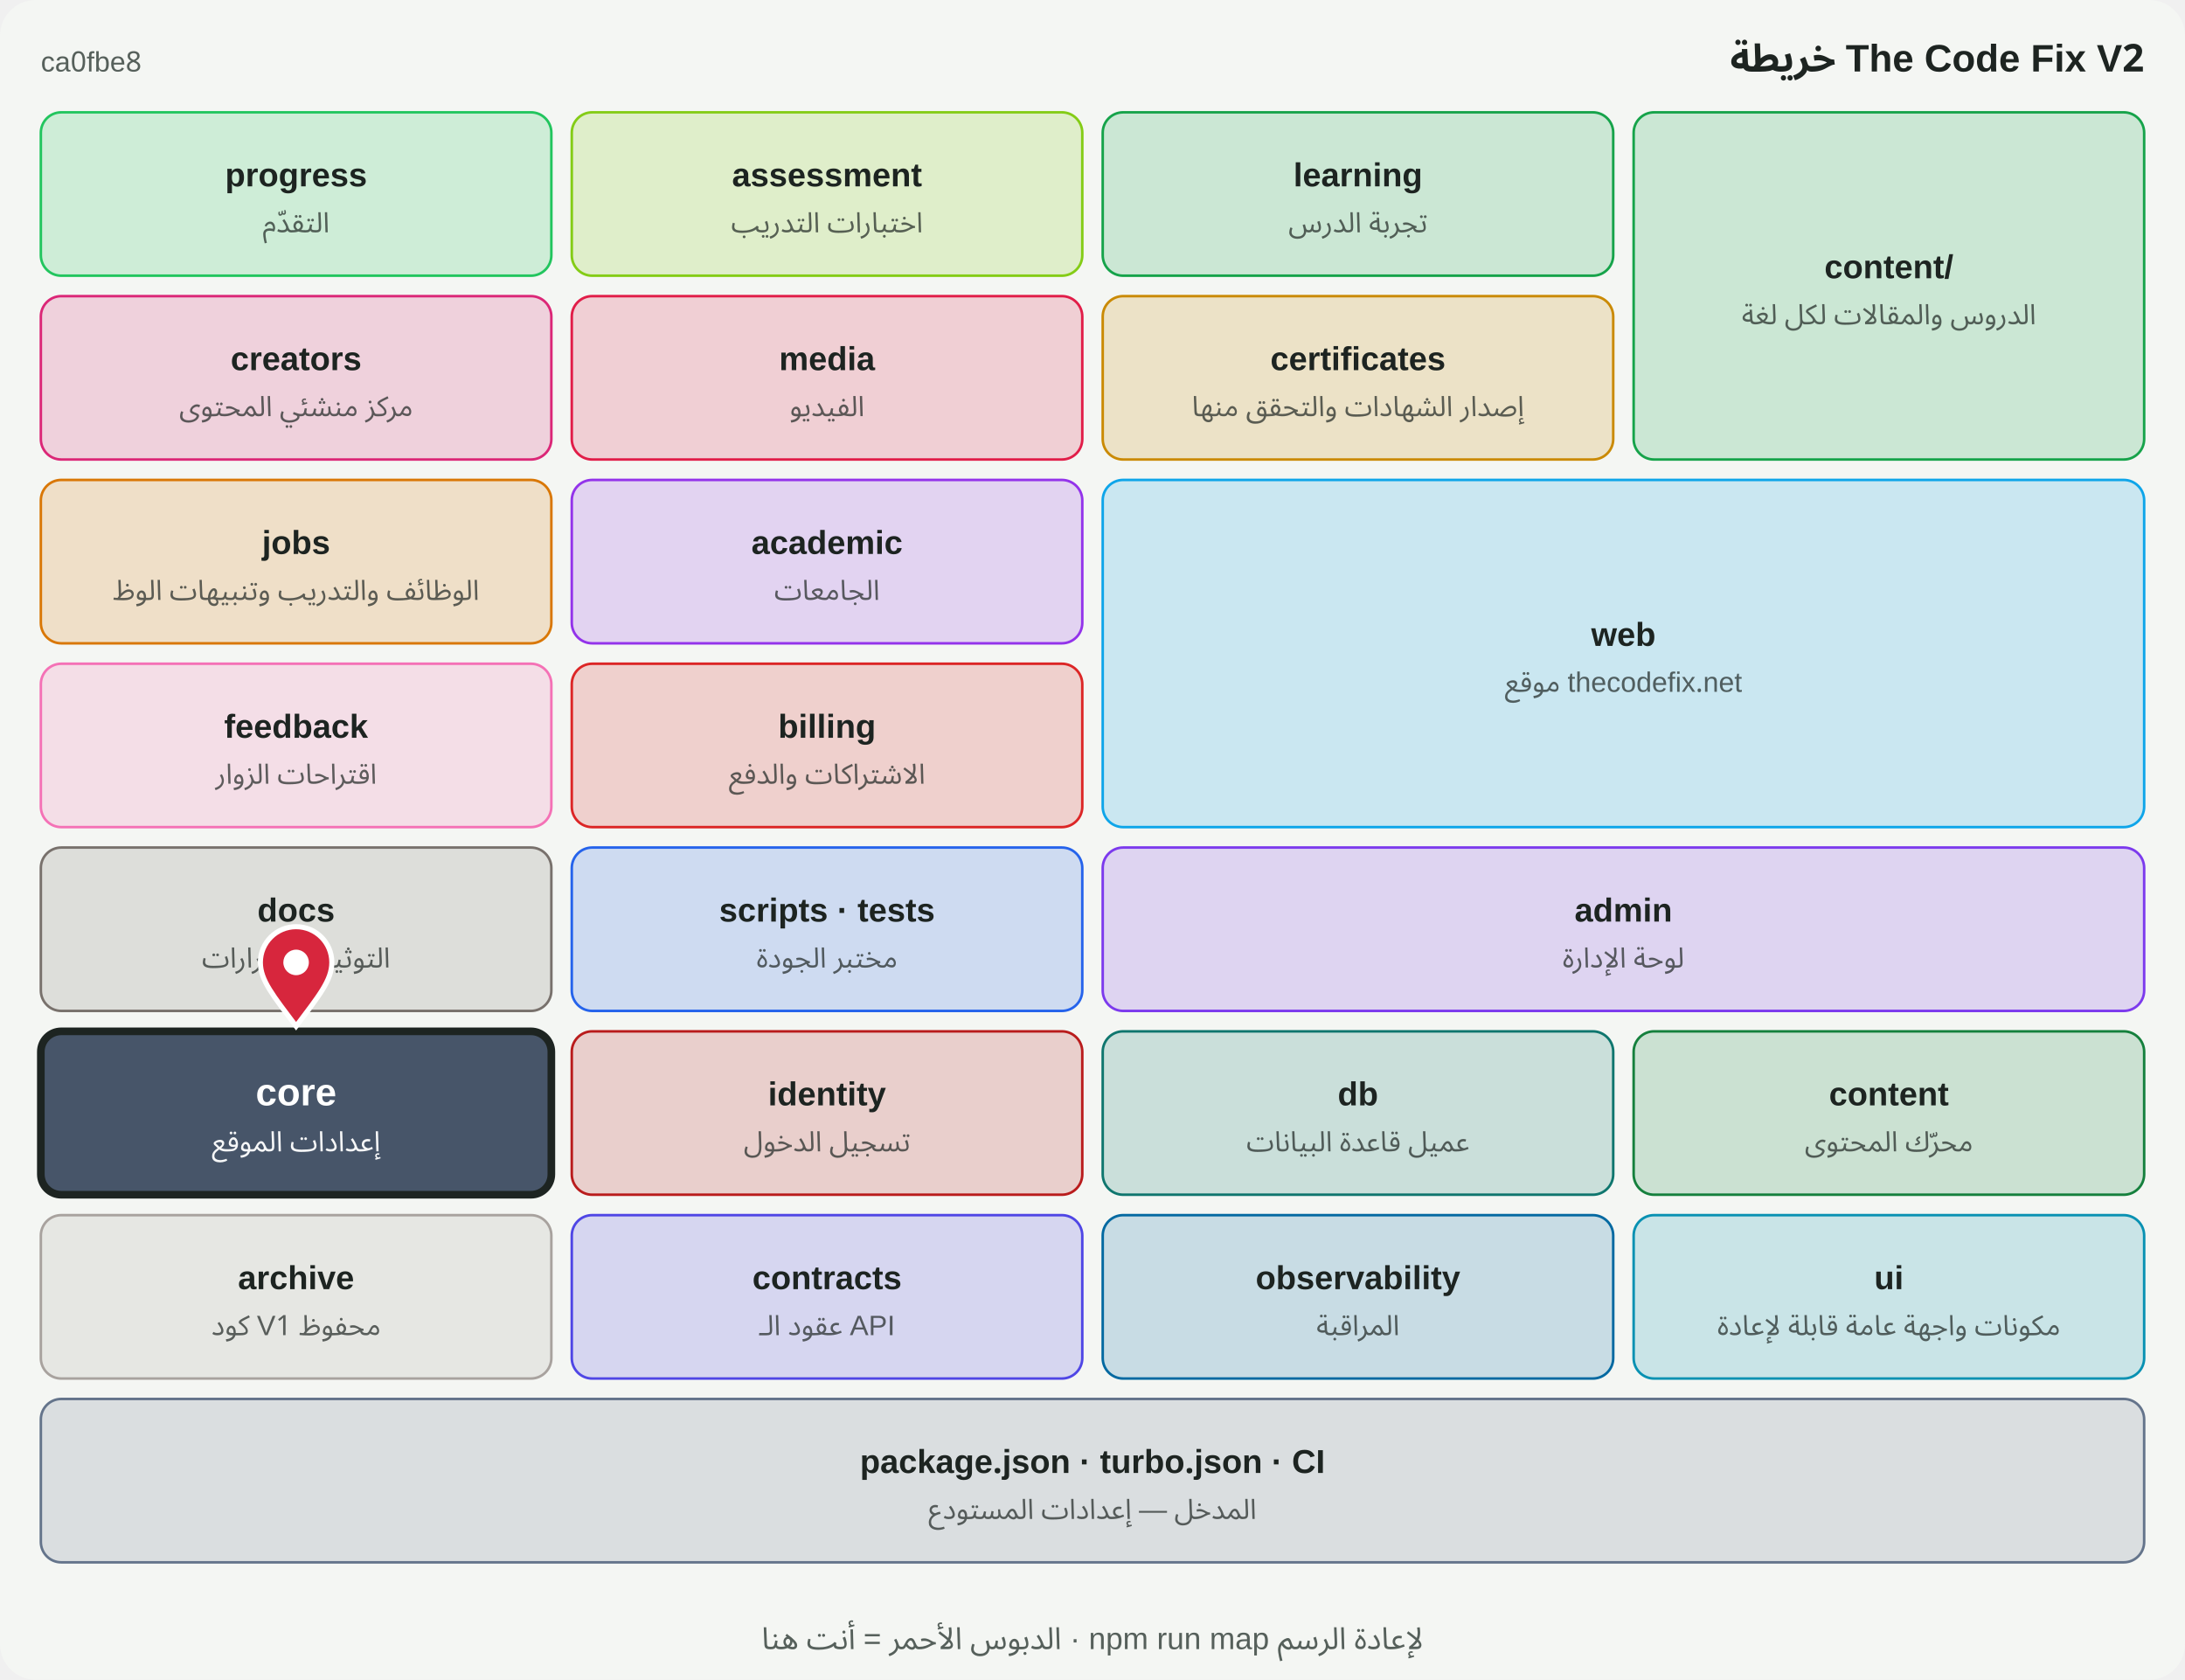
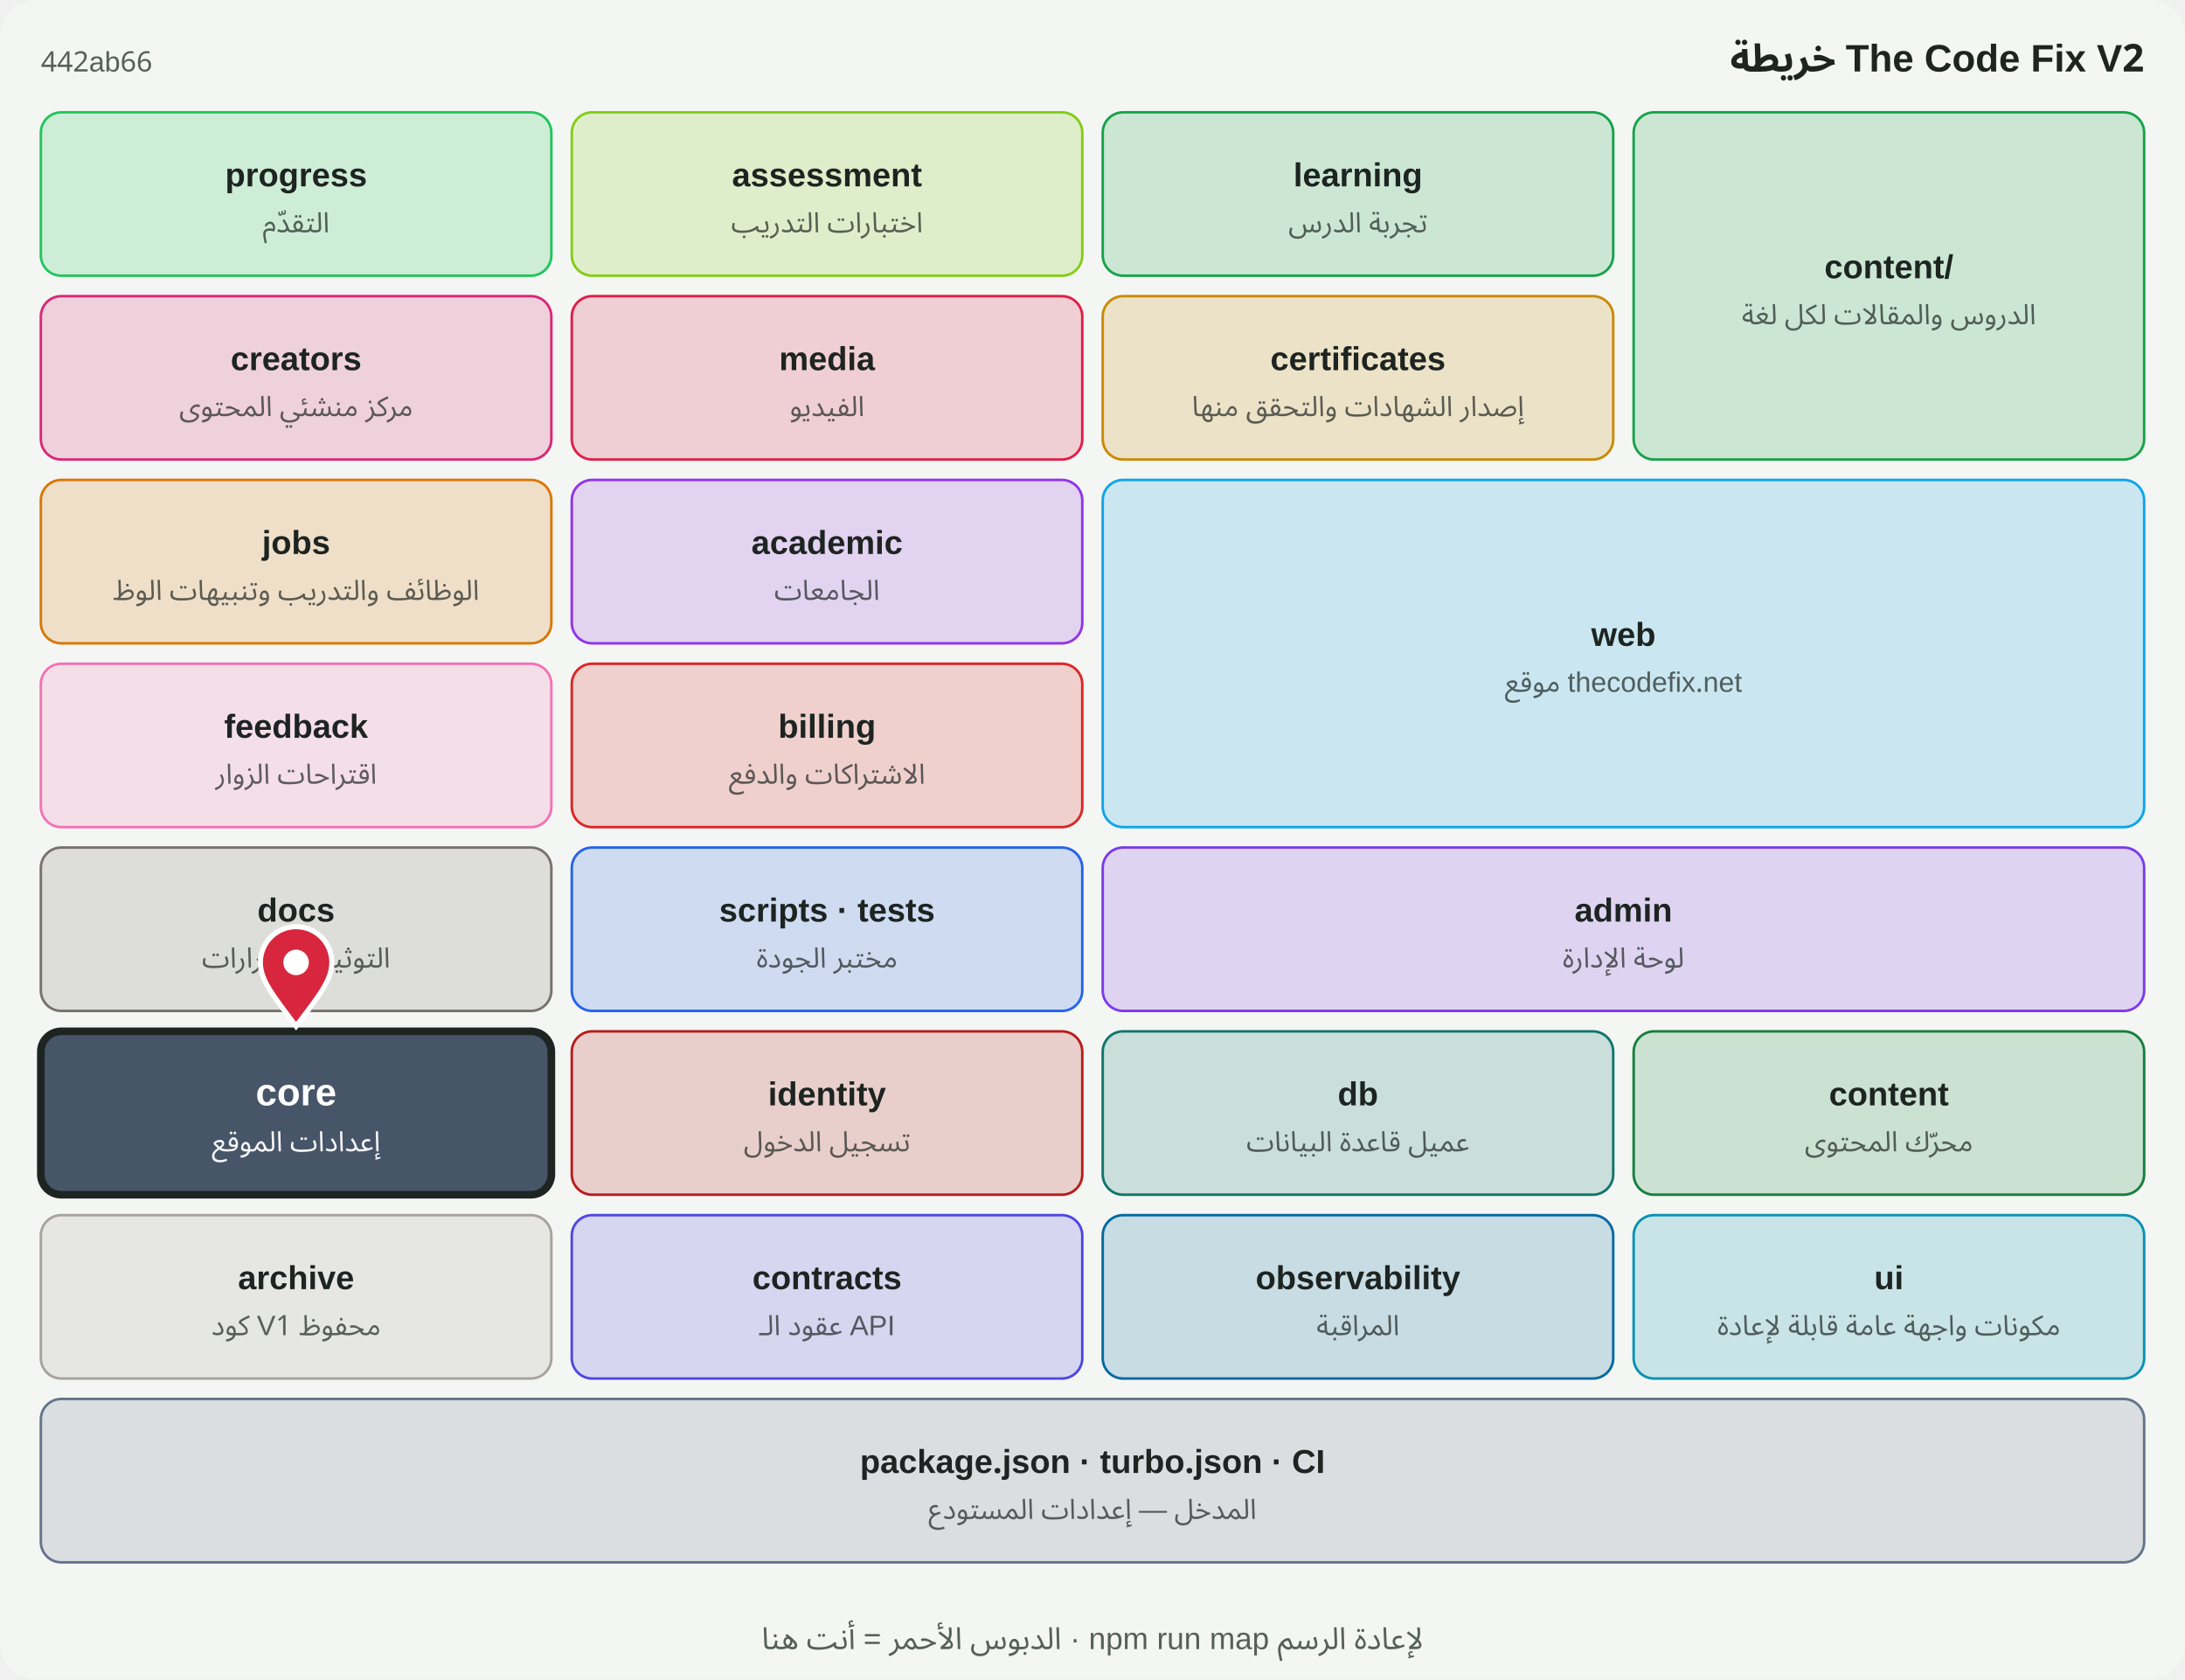
<svg xmlns="http://www.w3.org/2000/svg" viewBox="0 0 856 658" width="856" height="658" font-family="'Segoe UI', Tahoma, 'Noto Sans Arabic', Arial, sans-serif" role="img" aria-label="خريطة مشروع The Code Fix — إعدادات الموقع (@tcf/core)">
  <rect width="856" height="658" rx="14" fill="#f4f6f3" />
  <text x="840" y="28" text-anchor="end" font-size="15" font-weight="700" fill="#1d2421">خريطة The Code Fix V2</text>
-   <text x="16" y="28" font-size="11" fill="#56605b">ca0fbe8</text>
+   <text x="16" y="28" font-size="11" fill="#56605b">442ab66</text>
  <g>
    <rect x="640" y="44" width="200" height="136" rx="8" fill="#16a34a" fill-opacity="0.18" stroke="#16a34a" stroke-width="1" />
    <text x="740" y="109" text-anchor="middle" font-size="13" font-weight="600" fill="#1d2421">content/</text>
    <text x="740" y="127" text-anchor="middle" font-size="11" fill="#1d2421" fill-opacity="0.7">الدروس والمقالات لكل لغة</text>
  </g>
  <g>
    <rect x="432" y="44" width="200" height="64" rx="8" fill="#16a34a" fill-opacity="0.18" stroke="#16a34a" stroke-width="1" />
    <text x="532" y="73" text-anchor="middle" font-size="13" font-weight="600" fill="#1d2421">learning</text>
    <text x="532" y="91" text-anchor="middle" font-size="11" fill="#1d2421" fill-opacity="0.7">تجربة الدرس</text>
  </g>
  <g>
    <rect x="224" y="44" width="200" height="64" rx="8" fill="#84cc16" fill-opacity="0.18" stroke="#84cc16" stroke-width="1" />
    <text x="324" y="73" text-anchor="middle" font-size="13" font-weight="600" fill="#1d2421">assessment</text>
    <text x="324" y="91" text-anchor="middle" font-size="11" fill="#1d2421" fill-opacity="0.7">اختبارات التدريب</text>
  </g>
  <g>
    <rect x="16" y="44" width="200" height="64" rx="8" fill="#22c55e" fill-opacity="0.18" stroke="#22c55e" stroke-width="1" />
    <text x="116" y="73" text-anchor="middle" font-size="13" font-weight="600" fill="#1d2421">progress</text>
    <text x="116" y="91" text-anchor="middle" font-size="11" fill="#1d2421" fill-opacity="0.7">التقدّم</text>
  </g>
  <g>
    <rect x="432" y="116" width="200" height="64" rx="8" fill="#ca8a04" fill-opacity="0.18" stroke="#ca8a04" stroke-width="1" />
    <text x="532" y="145" text-anchor="middle" font-size="13" font-weight="600" fill="#1d2421">certificates</text>
    <text x="532" y="163" text-anchor="middle" font-size="11" fill="#1d2421" fill-opacity="0.7">إصدار الشهادات والتحقق منها</text>
  </g>
  <g>
    <rect x="224" y="116" width="200" height="64" rx="8" fill="#e11d48" fill-opacity="0.18" stroke="#e11d48" stroke-width="1" />
    <text x="324" y="145" text-anchor="middle" font-size="13" font-weight="600" fill="#1d2421">media</text>
    <text x="324" y="163" text-anchor="middle" font-size="11" fill="#1d2421" fill-opacity="0.7">الفيديو</text>
  </g>
  <g>
    <rect x="16" y="116" width="200" height="64" rx="8" fill="#db2777" fill-opacity="0.18" stroke="#db2777" stroke-width="1" />
    <text x="116" y="145" text-anchor="middle" font-size="13" font-weight="600" fill="#1d2421">creators</text>
    <text x="116" y="163" text-anchor="middle" font-size="11" fill="#1d2421" fill-opacity="0.7">مركز منشئي المحتوى</text>
  </g>
  <g>
    <rect x="432" y="188" width="408" height="136" rx="8" fill="#0ea5e9" fill-opacity="0.18" stroke="#0ea5e9" stroke-width="1" />
    <text x="636" y="253" text-anchor="middle" font-size="13" font-weight="600" fill="#1d2421">web</text>
    <text x="636" y="271" text-anchor="middle" font-size="11" fill="#1d2421" fill-opacity="0.7">موقع thecodefix.net</text>
  </g>
  <g>
    <rect x="224" y="188" width="200" height="64" rx="8" fill="#9333ea" fill-opacity="0.18" stroke="#9333ea" stroke-width="1" />
    <text x="324" y="217" text-anchor="middle" font-size="13" font-weight="600" fill="#1d2421">academic</text>
    <text x="324" y="235" text-anchor="middle" font-size="11" fill="#1d2421" fill-opacity="0.7">الجامعات</text>
  </g>
  <g>
    <rect x="16" y="188" width="200" height="64" rx="8" fill="#d97706" fill-opacity="0.18" stroke="#d97706" stroke-width="1" />
    <text x="116" y="217" text-anchor="middle" font-size="13" font-weight="600" fill="#1d2421">jobs</text>
    <text x="116" y="235" text-anchor="middle" font-size="11" fill="#1d2421" fill-opacity="0.7">الوظائف والتدريب وتنبيهات الوظ</text>
  </g>
  <g>
    <rect x="224" y="260" width="200" height="64" rx="8" fill="#dc2626" fill-opacity="0.18" stroke="#dc2626" stroke-width="1" />
    <text x="324" y="289" text-anchor="middle" font-size="13" font-weight="600" fill="#1d2421">billing</text>
    <text x="324" y="307" text-anchor="middle" font-size="11" fill="#1d2421" fill-opacity="0.7">الاشتراكات والدفع</text>
  </g>
  <g>
    <rect x="16" y="260" width="200" height="64" rx="8" fill="#f472b6" fill-opacity="0.18" stroke="#f472b6" stroke-width="1" />
    <text x="116" y="289" text-anchor="middle" font-size="13" font-weight="600" fill="#1d2421">feedback</text>
    <text x="116" y="307" text-anchor="middle" font-size="11" fill="#1d2421" fill-opacity="0.7">اقتراحات الزوار</text>
  </g>
  <g>
    <rect x="432" y="332" width="408" height="64" rx="8" fill="#7c3aed" fill-opacity="0.18" stroke="#7c3aed" stroke-width="1" />
    <text x="636" y="361" text-anchor="middle" font-size="13" font-weight="600" fill="#1d2421">admin</text>
    <text x="636" y="379" text-anchor="middle" font-size="11" fill="#1d2421" fill-opacity="0.7">لوحة الإدارة</text>
  </g>
  <g>
    <rect x="224" y="332" width="200" height="64" rx="8" fill="#2563eb" fill-opacity="0.18" stroke="#2563eb" stroke-width="1" />
    <text x="324" y="361" text-anchor="middle" font-size="13" font-weight="600" fill="#1d2421">scripts · tests</text>
    <text x="324" y="379" text-anchor="middle" font-size="11" fill="#1d2421" fill-opacity="0.7">مختبر الجودة</text>
  </g>
  <g>
    <rect x="16" y="332" width="200" height="64" rx="8" fill="#78716c" fill-opacity="0.18" stroke="#78716c" stroke-width="1" />
    <text x="116" y="361" text-anchor="middle" font-size="13" font-weight="600" fill="#1d2421">docs</text>
    <text x="116" y="379" text-anchor="middle" font-size="11" fill="#1d2421" fill-opacity="0.7">التوثيق والقرارات</text>
  </g>
  <g>
    <rect x="640" y="404" width="200" height="64" rx="8" fill="#15803d" fill-opacity="0.18" stroke="#15803d" stroke-width="1" />
    <text x="740" y="433" text-anchor="middle" font-size="13" font-weight="600" fill="#1d2421">content</text>
    <text x="740" y="451" text-anchor="middle" font-size="11" fill="#1d2421" fill-opacity="0.7">محرّك المحتوى</text>
  </g>
  <g>
    <rect x="432" y="404" width="200" height="64" rx="8" fill="#0f766e" fill-opacity="0.18" stroke="#0f766e" stroke-width="1" />
    <text x="532" y="433" text-anchor="middle" font-size="13" font-weight="600" fill="#1d2421">db</text>
    <text x="532" y="451" text-anchor="middle" font-size="11" fill="#1d2421" fill-opacity="0.7">عميل قاعدة البيانات</text>
  </g>
  <g>
    <rect x="224" y="404" width="200" height="64" rx="8" fill="#b91c1c" fill-opacity="0.18" stroke="#b91c1c" stroke-width="1" />
    <text x="324" y="433" text-anchor="middle" font-size="13" font-weight="600" fill="#1d2421">identity</text>
    <text x="324" y="451" text-anchor="middle" font-size="11" fill="#1d2421" fill-opacity="0.7">تسجيل الدخول</text>
  </g>
  <g>
    <rect x="16" y="404" width="200" height="64" rx="8" fill="#475569" fill-opacity="1" stroke="#1d2421" stroke-width="3" />
    <text x="116" y="433" text-anchor="middle" font-size="15" font-weight="700" fill="#ffffff">core</text>
    <text x="116" y="451" text-anchor="middle" font-size="11" fill="#ffffff" fill-opacity="0.95">إعدادات الموقع</text>
  </g>
  <path d="M116 402 c-9 -12 -14 -18 -14 -25 a14 14 0 0 1 28 0 c0 7 -5 13 -14 25z" fill="#d7263d" stroke="#fff" stroke-width="2" />
  <circle cx="116" cy="377" r="5" fill="#fff" />
  <g>
    <rect x="640" y="476" width="200" height="64" rx="8" fill="#0891b2" fill-opacity="0.18" stroke="#0891b2" stroke-width="1" />
    <text x="740" y="505" text-anchor="middle" font-size="13" font-weight="600" fill="#1d2421">ui</text>
    <text x="740" y="523" text-anchor="middle" font-size="11" fill="#1d2421" fill-opacity="0.7">مكونات واجهة عامة قابلة لإعادة</text>
  </g>
  <g>
    <rect x="432" y="476" width="200" height="64" rx="8" fill="#0369a1" fill-opacity="0.18" stroke="#0369a1" stroke-width="1" />
    <text x="532" y="505" text-anchor="middle" font-size="13" font-weight="600" fill="#1d2421">observability</text>
    <text x="532" y="523" text-anchor="middle" font-size="11" fill="#1d2421" fill-opacity="0.7">المراقبة</text>
  </g>
  <g>
    <rect x="224" y="476" width="200" height="64" rx="8" fill="#4f46e5" fill-opacity="0.18" stroke="#4f46e5" stroke-width="1" />
    <text x="324" y="505" text-anchor="middle" font-size="13" font-weight="600" fill="#1d2421">contracts</text>
    <text x="324" y="523" text-anchor="middle" font-size="11" fill="#1d2421" fill-opacity="0.7">عقود الـ API</text>
  </g>
  <g>
    <rect x="16" y="476" width="200" height="64" rx="8" fill="#a8a29e" fill-opacity="0.18" stroke="#a8a29e" stroke-width="1" />
    <text x="116" y="505" text-anchor="middle" font-size="13" font-weight="600" fill="#1d2421">archive</text>
    <text x="116" y="523" text-anchor="middle" font-size="11" fill="#1d2421" fill-opacity="0.7">كود V1 محفوظ</text>
  </g>
  <g>
    <rect x="16" y="548" width="824" height="64" rx="8" fill="#64748b" fill-opacity="0.18" stroke="#64748b" stroke-width="1" />
    <text x="428" y="577" text-anchor="middle" font-size="13" font-weight="600" fill="#1d2421">package.json · turbo.json · CI</text>
    <text x="428" y="595" text-anchor="middle" font-size="11" fill="#1d2421" fill-opacity="0.7">المدخل — إعدادات المستودع</text>
  </g>
  <text x="428" y="646" text-anchor="middle" font-size="12" fill="#56605b">الدبوس الأحمر = أنت هنا · npm run map لإعادة الرسم</text>
</svg>
